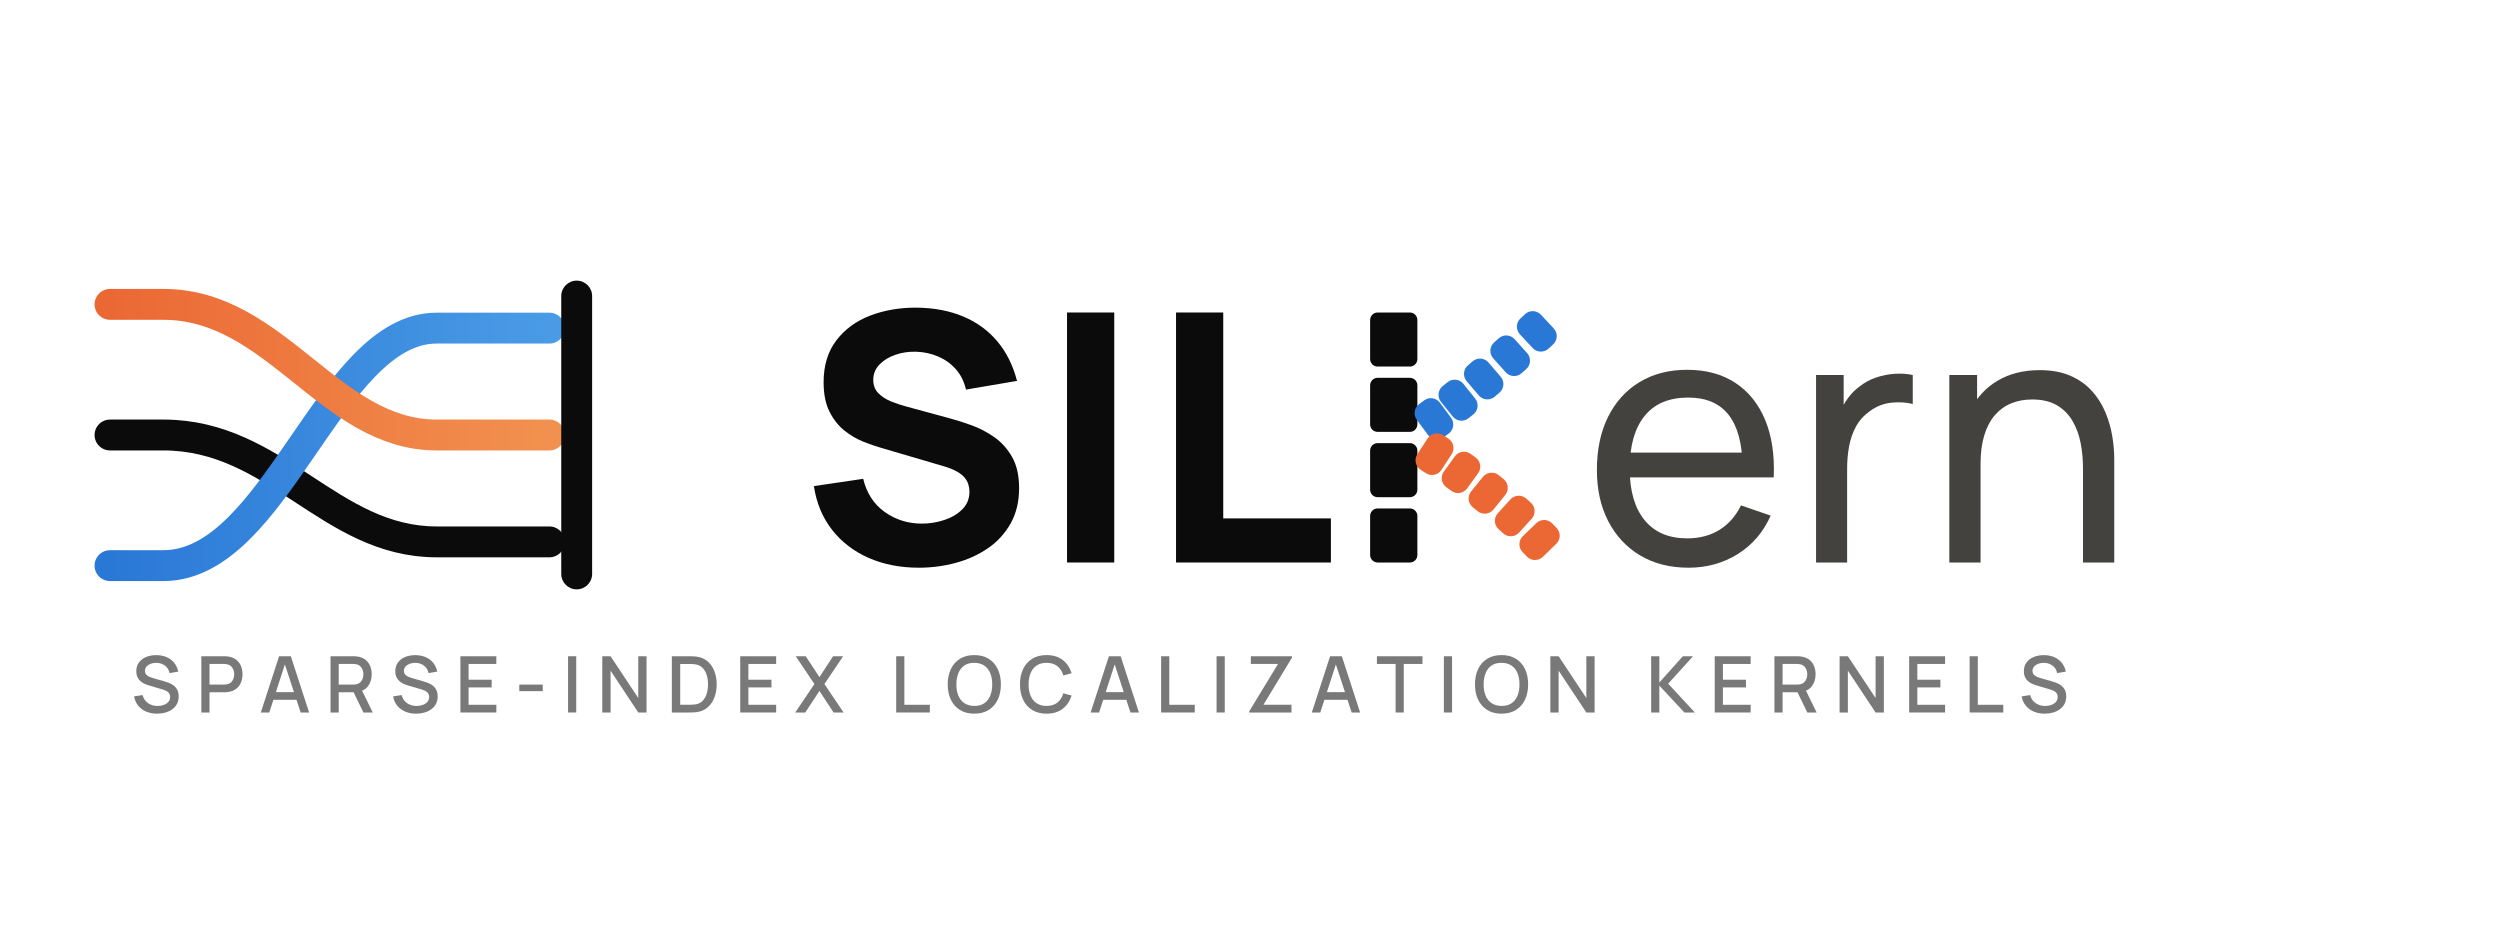
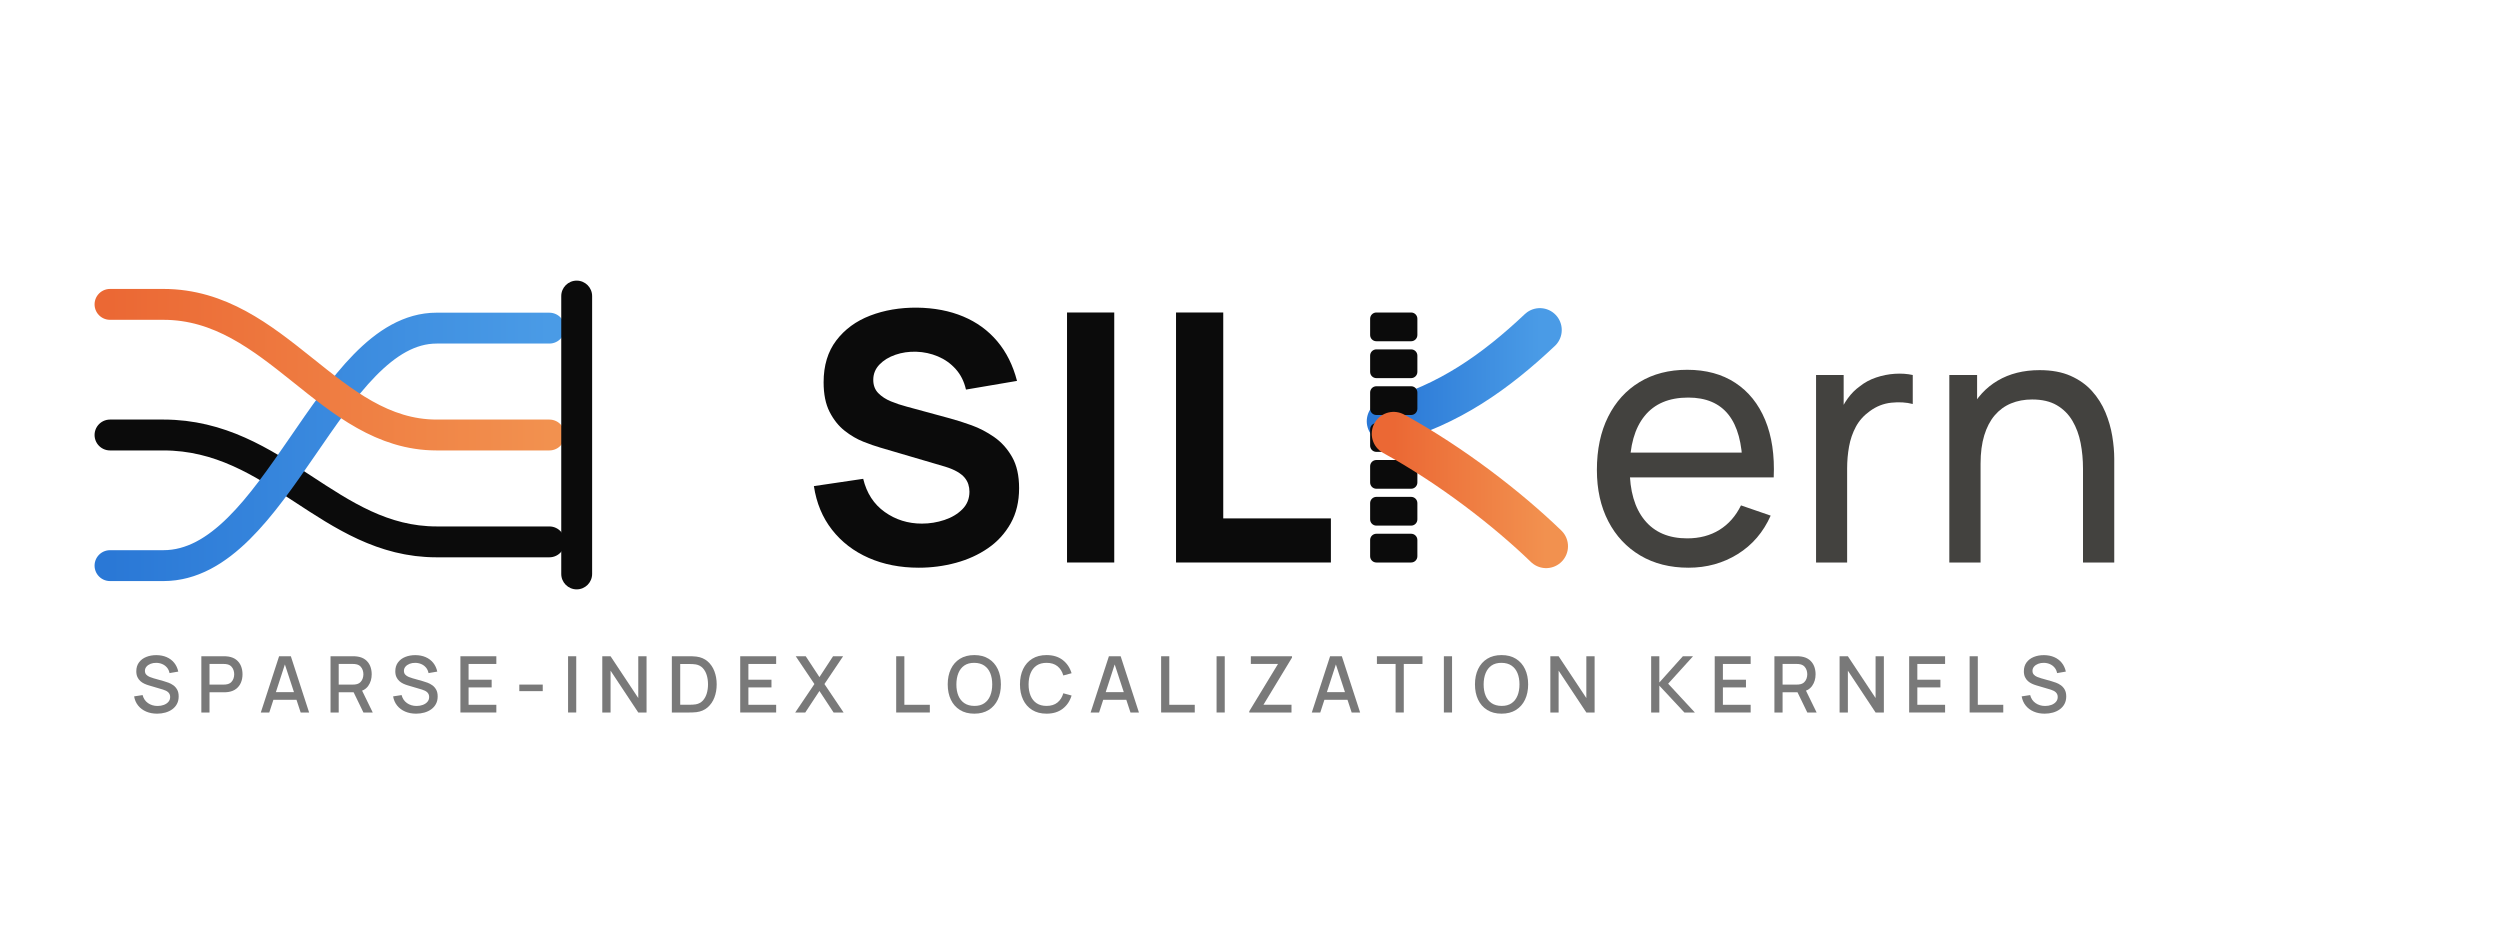
<svg xmlns="http://www.w3.org/2000/svg" viewBox="0 0 400 148" width="400" height="148" role="img" aria-label="SILKern wordmark: the weave mark beside SILKern set in Manrope outlines. The K's stem is typeset ink while its two diagonals are the blue and orange kernel threads, blue passing behind the stem and orange in front. Subline: sparse-index localization kernels.">
  <style>
    .ink   { fill: #0b0b0b; }
    .soft  { fill: #43423f; }
    .sub   { fill: #0b0b0b; fill-opacity: .55; }
    .inkS  { stroke: #0b0b0b; }
    .thread{ fill: none; stroke-width: 5.2; stroke-linecap: round; }
-     .kbB { fill: #2a78d6; }
-     .kbO { fill: #eb6834; }
-     .kb  { animation: kbin .45s cubic-bezier(.3,0,.4,1) both; }
-     @keyframes kbin { from { opacity: 0; } to { opacity: 1; } }
+     .kblue  { fill: none; stroke: url(#gBlue);   stroke-width: 7; stroke-linecap: round; }
+     .korange{ fill: none; stroke: url(#gOrange); stroke-width: 7; stroke-linecap: round; }
    .draw   { stroke-dasharray: 100; stroke-dashoffset: 0; animation: weave 1.5s cubic-bezier(.55,0,.2,1) both; }
    @keyframes weave { from { stroke-dashoffset: 100; } to { stroke-dashoffset: 0; } }
-     @media (prefers-reduced-motion: reduce) { .draw, .kb { animation: none; } }
+     @media (prefers-reduced-motion: reduce) { .draw { animation: none; } }
    @media (prefers-color-scheme: dark) {
      .ink  { fill: #f2f2f0; }
      .soft { fill: #c9c9c6; }
-       .kbB  { fill: #3987e5; }
-       .kbO  { fill: #ee7a42; }
      .sub  { fill: #f2f2f0; }
      .inkS { stroke: #f2f2f0; }
    }
  </style>
  <defs>
    <linearGradient id="gBlue" x1="0" y1="0" x2="1" y2="0">
      <stop offset="0" stop-color="#2a78d6" />
      <stop offset="1" stop-color="#4a9be6" />
    </linearGradient>
    <linearGradient id="gOrange" x1="0" y1="0" x2="1" y2="0">
      <stop offset="0" stop-color="#eb6834" />
      <stop offset="1" stop-color="#f2914f" />
    </linearGradient>
  </defs>
  <g transform="translate(10,24) scale(0.95)">
    <path class="thread inkS draw" pathLength="100" d="M 8 48 H 17 C 36 48, 45 66, 63 66 H 82" />
    <path class="thread draw" pathLength="100" style="animation-delay:.1s" stroke="url(#gBlue)" d="M 8 70 H 17 C 36 70, 45 30, 63 30 H 82" />
    <path class="thread draw" pathLength="100" style="animation-delay:.2s" stroke="url(#gOrange)" d="M 8 26 H 17 C 36 26, 45 48, 63 48 H 82" />
    <rect class="ink" x="84" y="22" width="5.2" height="52" rx="2.6" />
  </g>
  <g transform="translate(128,90)">
    <g transform="translate(0.00,0) scale(0.027778,-0.027778)">
      <path class="ink" d="M684 -30Q524 -30 395.5 26.5Q267 83 184.5 188.5Q102 294 80 440L364 482Q394 358 488.0 291.0Q582 224 702 224Q769 224 832.0 245.0Q895 266 935.5 307.0Q976 348 976 408Q976 430 969.5 450.5Q963 471 948.0 489.0Q933 507 905.5 523.0Q878 539 836 552L462 662Q420 674 364.5 696.0Q309 718 257.0 759.0Q205 800 170.5 867.5Q136 935 136 1038Q136 1183 209.0 1279.0Q282 1375 404.0 1422.0Q526 1469 674 1468Q823 1466 940.0 1417.0Q1057 1368 1136.0 1274.5Q1215 1181 1250 1046L956 996Q940 1066 897.0 1114.0Q854 1162 794.5 1187.0Q735 1212 670 1214Q606 1216 549.5 1196.5Q493 1177 457.5 1140.0Q422 1103 422 1052Q422 1005 451.0 975.5Q480 946 524.0 928.0Q568 910 614 898L864 830Q920 815 988.0 790.5Q1056 766 1118.5 722.5Q1181 679 1221.5 608.0Q1262 537 1262 428Q1262 312 1213.5 225.5Q1165 139 1083.0 82.5Q1001 26 897.5 -2.0Q794 -30 684 -30Z" />
    </g>
    <g transform="translate(38.28,0) scale(0.027778,-0.027778)">
      <path class="ink" d="M160 0V1440H432V0Z" />
    </g>
    <g transform="translate(55.72,0) scale(0.027778,-0.027778)">
      <path class="ink" d="M160 0V1440H432V254H1052V0Z" />
    </g>
    <g transform="translate(86.78,0)">
-       <rect class="ink kb" style="animation-delay:0.00s" x="4.44" y="-40" width="7.56" height="8.65" rx="1.2" />
-       <rect class="ink kb" style="animation-delay:0.07s" x="4.44" y="-29.55" width="7.56" height="8.65" rx="1.2" />
-       <rect class="ink kb" style="animation-delay:0.14s" x="4.44" y="-19.1" width="7.56" height="8.65" rx="1.2" />
-       <rect class="ink kb" style="animation-delay:0.21s" x="4.44" y="-8.65" width="7.56" height="8.65" rx="1.2" />
-       <g transform="translate(31.11,-36.98) rotate(137.0)">
-         <rect class="kb kbB" style="animation-delay:0.30s" x="-2.30" y="-3.30" width="4.6" height="6.6" rx="1.8" />
-       </g>
-       <g transform="translate(26.85,-33.08) rotate(138.1)">
-         <rect class="kb kbB" style="animation-delay:0.38s" x="-2.30" y="-3.30" width="4.6" height="6.6" rx="1.8" />
-       </g>
-       <g transform="translate(22.61,-29.36) rotate(139.5)">
-         <rect class="kb kbB" style="animation-delay:0.46s" x="-2.30" y="-3.30" width="4.6" height="6.6" rx="1.8" />
-       </g>
-       <g transform="translate(18.51,-25.97) rotate(141.3)">
-         <rect class="kb kbB" style="animation-delay:0.54s" x="-2.30" y="-3.30" width="4.6" height="6.6" rx="1.8" />
-       </g>
-       <g transform="translate(14.65,-22.99) rotate(143.6)">
-         <rect class="kb kbB" style="animation-delay:0.62s" x="-2.30" y="-3.30" width="4.6" height="6.6" rx="1.8" />
-       </g>
-       <g transform="translate(14.74,-17.33) rotate(33.1)">
-         <rect class="kb kbO" style="animation-delay:0.75s" x="-2.30" y="-3.30" width="4.6" height="6.6" rx="1.8" />
-       </g>
-       <g transform="translate(18.98,-14.42) rotate(35.9)">
-         <rect class="kb kbO" style="animation-delay:0.83s" x="-2.30" y="-3.30" width="4.6" height="6.6" rx="1.8" />
-       </g>
-       <g transform="translate(23.33,-11.09) rotate(39.0)">
-         <rect class="kb kbO" style="animation-delay:0.91s" x="-2.30" y="-3.30" width="4.6" height="6.6" rx="1.8" />
-       </g>
-       <g transform="translate(27.58,-7.44) rotate(42.3)">
-         <rect class="kb kbO" style="animation-delay:0.99s" x="-2.30" y="-3.30" width="4.6" height="6.6" rx="1.8" />
-       </g>
-       <g transform="translate(31.55,-3.60) rotate(45.9)">
-         <rect class="kb kbO" style="animation-delay:1.07s" x="-2.30" y="-3.30" width="4.6" height="6.6" rx="1.8" />
-       </g>
+       <path class="kblue draw" pathLength="100" style="animation-delay:.3s" d="M 31.6 -37.2 C 24.5 -30.5, 17 -25.2, 7.4 -22.6" />
+       <rect class="ink" x="4.44" y="-40.0" width="7.56" height="4.6" rx="1.0" />
+       <rect class="ink" x="4.44" y="-34.1" width="7.56" height="4.6" rx="1.0" />
+       <rect class="ink" x="4.44" y="-28.2" width="7.56" height="4.6" rx="1.0" />
+       <rect class="ink" x="4.44" y="-22.3" width="7.56" height="4.6" rx="1.0" />
+       <rect class="ink" x="4.44" y="-16.4" width="7.56" height="4.6" rx="1.0" />
+       <rect class="ink" x="4.44" y="-10.5" width="7.56" height="4.6" rx="1.0" />
+       <rect class="ink" x="4.44" y="-4.6" width="7.56" height="4.6" rx="1.0" />
+       <path class="korange draw" pathLength="100" style="animation-delay:.42s" d="M 8.2 -20.6 C 17.5 -15.5, 26.5 -8.5, 32.6 -2.6" />
    </g>
    <g transform="translate(125.28,0) scale(0.027778,-0.027778)">
      <path class="soft" d="M608 -30Q448.5 -30 330.0 40.25Q211.5 110.5 145.75 237.25Q80 364 80 533Q80 710 144.75 839.5Q209.5 969 326.25 1039.5Q443 1110 600 1110Q762.5 1110 877.0 1035.0Q991.5 960 1049.25 821.0Q1107 682 1098.5 490H919V554Q916 753 838.0 851.5Q760 950 606 950Q440.5 950 354.75 844.0Q269 738 269 540Q269 349 354.75 244.0Q440.5 139 600 139Q707 139 786.0 188.0Q865 237 910 329L1081 270Q1017.5 127 891.25 48.5Q765 -30 608 -30ZM209 490V633H1007V490Z" />
    </g>
    <g transform="translate(158.68,0) scale(0.027778,-0.027778)">
      <path class="soft" d="M140 0V1080H299V819L273 853Q292 903 322.5 945.0Q353 987 391 1014Q432.5 1047.5 485.75 1065.5Q539 1083.5 594.0 1087.0Q649 1090.5 697 1080V913Q641 927.5 573.75 920.5Q506.5 913.5 450 872Q397.5 834.5 369.25 781.75Q341 729 330.0 667.5Q319 606 319 542V0Z" />
    </g>
    <g transform="translate(180.03,0) scale(0.027778,-0.027778)">
      <path class="soft" d="M909 0V541Q909 617.5 895.25 688.5Q881.5 759.5 848.0 816.25Q814.5 873 758.0 906.0Q701.5 939 616 939Q549 939 494.25 916.25Q439.5 893.5 400.5 847.75Q361.5 802 340.25 732.5Q319 663 319 569L202 605Q202 761.5 258.5 874.25Q315 987 417.5 1047.5Q520 1108 659 1108Q763.5 1108 837.75 1075.0Q912 1042 961.0 987.25Q1010 932.5 1038.0 865.25Q1066 798 1077.5 728.25Q1089 658.5 1089 597V0ZM139 0V1080H299V791H319V0Z" />
    </g>
  </g>
  <g transform="translate(21,114)">
    <g transform="translate(0.00,0) scale(0.00625,-0.00625)">
      <path class="sub" d="M662.001 -30Q506.668 -30 382.167 23.5Q257.667 77 177.167 176.334Q96.667 275.668 73.334 412.668L290.671 446.002Q323.671 314.003 428.67 240.67Q533.67 167.337 674.002 167.337Q760.667 167.337 834 194.67Q907.333 222.003 951.666 273.502Q995.999 325.001 995.999 397.334Q995.999 436.333 982.666 466.332Q969.333 496.332 945.5 518.498Q921.667 540.665 888.334 557.331Q855.001 573.998 815.335 585.998L446.001 695.331Q392.002 710.998 336.168 736.664Q280.335 762.331 233.668 803.664Q187.001 844.997 158.167 906.664Q129.334 968.331 129.334 1055.999Q129.334 1189.333 197.834 1281.833Q266.334 1374.333 383.001 1421.833Q499.668 1469.333 644.668 1468.667Q791.002 1467.333 906.335 1417.333Q1021.669 1367.333 1098.169 1273.5Q1174.669 1179.667 1204.003 1047.333L979.999 1008.666Q964.665 1090.332 915.999 1148.831Q867.333 1207.331 796 1238.664Q724.667 1269.996 642.002 1271.33Q561.669 1272.663 495.503 1246.664Q429.337 1220.664 389.671 1173.998Q350.004 1127.332 350.004 1065.999Q350.004 1006 384.837 969.167Q419.67 932.334 471.337 910.834Q523.003 889.335 574.002 875.335L840.001 800.002Q890.002 786.335 953.669 762.835Q1017.336 739.335 1076.836 697.002Q1136.336 654.668 1175.169 585.501Q1214.003 516.335 1214.003 410.668Q1214.003 302.334 1170.003 219.667Q1126.002 137 1049.335 81.667Q972.668 26.333 873.001 -1.833Q773.335 -30 662.001 -30Z" />
    </g>
    <g transform="translate(10.34,0) scale(0.00625,-0.00625)">
      <path class="sub" d="M140 0V1440H722.002Q743.002 1440 774.002 1438.5Q805.002 1437 832.669 1432Q953.336 1413.333 1033.836 1350.166Q1114.336 1287 1154.17 1191.166Q1194.003 1095.333 1194.003 978.666Q1194.003 861.999 1153.836 766.165Q1113.67 670.332 1033.169 607.165Q952.669 543.998 832.669 525.332Q805.002 521.332 773.669 519.332Q742.335 517.332 722.002 517.332H349.337V0ZM349.337 714.668H714.001Q733.668 714.668 758.168 716.668Q782.668 718.668 804.668 724.002Q869.001 739.335 907.834 779.668Q946.666 820.001 963.999 872.834Q981.332 925.667 981.332 978.666Q981.332 1031.665 963.999 1084.498Q946.666 1137.33 907.834 1177.663Q869.001 1217.997 804.668 1233.33Q782.668 1238.997 758.168 1240.83Q733.668 1242.663 714.001 1242.663H349.337Z" />
    </g>
    <g transform="translate(20.48,0) scale(0.00625,-0.00625)">
      <path class="sub" d="M40 0 507.998 1440H808.671L1276.67 0H1059.999L628.668 1313.997H683.335L256.671 0ZM282.668 324.665V520.669H1034.668V324.665Z" />
    </g>
    <g transform="translate(31.01,0) scale(0.00625,-0.00625)">
      <path class="sub" d="M140 0V1440H722.002Q743.002 1440 774.002 1438.5Q805.002 1437 832.669 1432Q953.336 1413.333 1033.836 1350.166Q1114.336 1287 1154.17 1191.166Q1194.003 1095.333 1194.003 978.666Q1194.003 806.665 1106.003 682.332Q1018.003 557.998 842.002 527.331L756.666 517.332H349.337V0ZM981.998 0 697.998 586 908.669 640 1220.669 0ZM349.337 714.668H714.001Q733.668 714.668 758.168 716.668Q782.668 718.668 804.668 724.002Q869.001 739.335 907.834 779.668Q946.666 820.001 963.999 872.834Q981.332 925.667 981.332 978.666Q981.332 1031.665 963.999 1084.498Q946.666 1137.33 907.834 1177.663Q869.001 1217.997 804.668 1233.33Q782.668 1238.997 758.168 1240.83Q733.668 1242.663 714.001 1242.663H349.337Z" />
    </g>
    <g transform="translate(41.44,0) scale(0.00625,-0.00625)">
      <path class="sub" d="M662.001 -30Q506.668 -30 382.167 23.5Q257.667 77 177.167 176.334Q96.667 275.668 73.334 412.668L290.671 446.002Q323.671 314.003 428.67 240.67Q533.67 167.337 674.002 167.337Q760.667 167.337 834 194.67Q907.333 222.003 951.666 273.502Q995.999 325.001 995.999 397.334Q995.999 436.333 982.666 466.332Q969.333 496.332 945.5 518.498Q921.667 540.665 888.334 557.331Q855.001 573.998 815.335 585.998L446.001 695.331Q392.002 710.998 336.168 736.664Q280.335 762.331 233.668 803.664Q187.001 844.997 158.167 906.664Q129.334 968.331 129.334 1055.999Q129.334 1189.333 197.834 1281.833Q266.334 1374.333 383.001 1421.833Q499.668 1469.333 644.668 1468.667Q791.002 1467.333 906.335 1417.333Q1021.669 1367.333 1098.169 1273.5Q1174.669 1179.667 1204.003 1047.333L979.999 1008.666Q964.665 1090.332 915.999 1148.831Q867.333 1207.331 796 1238.664Q724.667 1269.996 642.002 1271.33Q561.669 1272.663 495.503 1246.664Q429.337 1220.664 389.671 1173.998Q350.004 1127.332 350.004 1065.999Q350.004 1006 384.837 969.167Q419.67 932.334 471.337 910.834Q523.003 889.335 574.002 875.335L840.001 800.002Q890.002 786.335 953.669 762.835Q1017.336 739.335 1076.836 697.002Q1136.336 654.668 1175.169 585.501Q1214.003 516.335 1214.003 410.668Q1214.003 302.334 1170.003 219.667Q1126.002 137 1049.335 81.667Q972.668 26.333 873.001 -1.833Q773.335 -30 662.001 -30Z" />
    </g>
    <g transform="translate(51.79,0) scale(0.00625,-0.00625)">
      <path class="sub" d="M140 0V1440H1060.001V1242.663H349.337V839.336H940.001V641.999H349.337V197.337H1060.001V0Z" />
    </g>
    <g transform="translate(61.34,0) scale(0.00625,-0.00625)">
      <path class="sub" d="M120 546.665V714.668H720V546.665Z" />
    </g>
    <g transform="translate(68.89,0) scale(0.00625,-0.00625)">
      <path class="sub" d="M160 0V1440H369.337V0Z" />
    </g>
    <g transform="translate(74.49,0) scale(0.00625,-0.00625)">
      <path class="sub" d="M140 0V1440H352.004L1061.332 370.007V1440H1273.336V0H1061.332L352.004 1070.66V0Z" />
    </g>
    <g transform="translate(85.62,0) scale(0.00625,-0.00625)">
      <path class="sub" d="M140 0V1440H591.334Q611.334 1440 665.667 1439.0Q720.001 1438 770 1431.333Q939.001 1409.667 1054.501 1310Q1170.001 1210.333 1229.002 1056.833Q1288.002 903.333 1288.002 720Q1288.002 536.333 1229.002 382.833Q1170.001 229.333 1054.501 129.833Q939.001 30.333 770 8.667Q720.334 2.333 665.501 1.167Q610.667 0 591.334 0ZM354.004 198.67H591.334Q625.334 198.67 672.167 200.67Q719 202.67 754.667 209.337Q864.666 230.003 933.166 304.503Q1001.665 379.003 1033.831 487.835Q1065.998 596.668 1065.998 720Q1065.998 846.666 1033.165 955.498Q1000.332 1064.331 931.499 1137.497Q862.666 1210.663 754.667 1230.663Q719 1237.997 671.667 1239.663Q624.334 1241.33 591.334 1241.33H354.004Z" />
    </g>
    <g transform="translate(96.56,0) scale(0.00625,-0.00625)">
      <path class="sub" d="M140 0V1440H1060.001V1242.663H349.337V839.336H940.001V641.999H349.337V197.337H1060.001V0Z" />
    </g>
    <g transform="translate(106.11,0) scale(0.00625,-0.00625)">
      <path class="sub" d="M20 0 511.333 728.667 33.333 1440H289.338L640.002 906.003L988.666 1440H1246.004L768.005 728.667L1258.004 0H1001.999L640.002 550.663L277.338 0Z" />
    </g>
    <g transform="translate(121.39,0) scale(0.00625,-0.00625)">
      <path class="sub" d="M160 0V1440H369.337V197.337H1021.335V0Z" />
    </g>
    <g transform="translate(130.26,0) scale(0.00625,-0.00625)">
      <path class="sub" d="M740.668 -30Q525.001 -30 372.834 64.667Q220.667 159.333 140.334 328.333Q60 497.333 60 720Q60 942.667 140.334 1111.667Q220.667 1280.667 372.834 1375.333Q525.001 1470 740.668 1470Q956.334 1470 1108.501 1375.333Q1260.668 1280.667 1341.002 1111.667Q1421.335 942.667 1421.335 720Q1421.335 497.333 1341.002 328.333Q1260.668 159.333 1108.501 64.667Q956.334 -30 740.668 -30ZM740.668 168.67Q893.667 167.337 995.499 236.503Q1097.332 305.669 1148.332 430.335Q1199.331 555.001 1199.331 720Q1199.331 884.999 1148.332 1008.498Q1097.332 1131.997 995.499 1200.997Q893.667 1269.996 740.668 1271.33Q587.669 1272.663 486.169 1203.664Q384.67 1134.664 333.67 1009.832Q282.671 884.999 282.004 720Q281.337 555.001 332.337 431.668Q383.337 308.336 485.503 239.17Q587.669 170.004 740.668 168.67Z" />
    </g>
    <g transform="translate(141.82,0) scale(0.00625,-0.00625)">
      <path class="sub" d="M740.668 -30Q525.001 -30 372.834 64.667Q220.667 159.333 140.334 328.333Q60 497.333 60 720Q60 942.667 140.334 1111.667Q220.667 1280.667 372.834 1375.333Q525.001 1470 740.668 1470Q990.001 1470 1153.668 1344.167Q1317.335 1218.334 1381.335 1005.334L1169.331 947.999Q1126.665 1098.998 1019.499 1185.164Q912.333 1271.33 740.668 1271.33Q587.669 1271.33 485.836 1202.33Q384.003 1133.331 332.67 1009.165Q281.337 884.999 280.671 720Q280.004 555.001 331.337 431.002Q382.67 307.003 485.169 237.836Q587.669 168.67 740.668 168.67Q912.333 168.67 1019.499 255.336Q1126.665 342.002 1169.331 492.001L1381.335 434.666Q1317.335 221.666 1153.668 95.833Q990.001 -30 740.668 -30Z" />
    </g>
    <g transform="translate(153.25,0) scale(0.00625,-0.00625)">
      <path class="sub" d="M40 0 507.998 1440H808.671L1276.67 0H1059.999L628.668 1313.997H683.335L256.671 0ZM282.668 324.665V520.669H1034.668V324.665Z" />
    </g>
    <g transform="translate(163.78,0) scale(0.00625,-0.00625)">
      <path class="sub" d="M160 0V1440H369.337V197.337H1021.335V0Z" />
    </g>
    <g transform="translate(172.65,0) scale(0.00625,-0.00625)">
      <path class="sub" d="M160 0V1440H369.337V0Z" />
    </g>
    <g transform="translate(178.26,0) scale(0.00625,-0.00625)">
      <path class="sub" d="M100 0V32.667L835.33 1242.663H140.001V1440H1194.004V1406L462.674 198.004H1180.67V0Z" />
    </g>
    <g transform="translate(188.64,0) scale(0.00625,-0.00625)">
      <path class="sub" d="M40 0 507.998 1440H808.671L1276.67 0H1059.999L628.668 1313.997H683.335L256.671 0ZM282.668 324.665V520.669H1034.668V324.665Z" />
    </g>
    <g transform="translate(199.18,0) scale(0.00625,-0.00625)">
      <path class="sub" d="M498.665 0V1242.663H20V1440H1186.667V1242.663H708.002V0Z" />
    </g>
    <g transform="translate(209.02,0) scale(0.00625,-0.00625)">
      <path class="sub" d="M160 0V1440H369.337V0Z" />
    </g>
    <g transform="translate(214.62,0) scale(0.00625,-0.00625)">
      <path class="sub" d="M740.668 -30Q525.001 -30 372.834 64.667Q220.667 159.333 140.334 328.333Q60 497.333 60 720Q60 942.667 140.334 1111.667Q220.667 1280.667 372.834 1375.333Q525.001 1470 740.668 1470Q956.334 1470 1108.501 1375.333Q1260.668 1280.667 1341.002 1111.667Q1421.335 942.667 1421.335 720Q1421.335 497.333 1341.002 328.333Q1260.668 159.333 1108.501 64.667Q956.334 -30 740.668 -30ZM740.668 168.67Q893.667 167.337 995.499 236.503Q1097.332 305.669 1148.332 430.335Q1199.331 555.001 1199.331 720Q1199.331 884.999 1148.332 1008.498Q1097.332 1131.997 995.499 1200.997Q893.667 1269.996 740.668 1271.33Q587.669 1272.663 486.169 1203.664Q384.67 1134.664 333.67 1009.832Q282.671 884.999 282.004 720Q281.337 555.001 332.337 431.668Q383.337 308.336 485.503 239.17Q587.669 170.004 740.668 168.67Z" />
    </g>
    <g transform="translate(226.18,0) scale(0.00625,-0.00625)">
      <path class="sub" d="M140 0V1440H352.004L1061.332 370.007V1440H1273.336V0H1061.332L352.004 1070.66V0Z" />
    </g>
    <g transform="translate(242.31,0) scale(0.00625,-0.00625)">
      <path class="sub" d="M140 0V1440H349.337V768L952 1440H1212.005L575.34 737.333L1258.671 0H990.666L349.337 687.998V0Z" />
    </g>
    <g transform="translate(252.48,0) scale(0.00625,-0.00625)">
      <path class="sub" d="M140 0V1440H1060.001V1242.663H349.337V839.336H940.001V641.999H349.337V197.337H1060.001V0Z" />
    </g>
    <g transform="translate(262.03,0) scale(0.00625,-0.00625)">
      <path class="sub" d="M140 0V1440H722.002Q743.002 1440 774.002 1438.5Q805.002 1437 832.669 1432Q953.336 1413.333 1033.836 1350.166Q1114.336 1287 1154.17 1191.166Q1194.003 1095.333 1194.003 978.666Q1194.003 806.665 1106.003 682.332Q1018.003 557.998 842.002 527.331L756.666 517.332H349.337V0ZM981.998 0 697.998 586 908.669 640 1220.669 0ZM349.337 714.668H714.001Q733.668 714.668 758.168 716.668Q782.668 718.668 804.668 724.002Q869.001 739.335 907.834 779.668Q946.666 820.001 963.999 872.834Q981.332 925.667 981.332 978.666Q981.332 1031.665 963.999 1084.498Q946.666 1137.33 907.834 1177.663Q869.001 1217.997 804.668 1233.33Q782.668 1238.997 758.168 1240.83Q733.668 1242.663 714.001 1242.663H349.337Z" />
    </g>
    <g transform="translate(272.46,0) scale(0.00625,-0.00625)">
      <path class="sub" d="M140 0V1440H352.004L1061.332 370.007V1440H1273.336V0H1061.332L352.004 1070.66V0Z" />
    </g>
    <g transform="translate(283.59,0) scale(0.00625,-0.00625)">
      <path class="sub" d="M140 0V1440H1060.001V1242.663H349.337V839.336H940.001V641.999H349.337V197.337H1060.001V0Z" />
    </g>
    <g transform="translate(293.14,0) scale(0.00625,-0.00625)">
      <path class="sub" d="M160 0V1440H369.337V197.337H1021.335V0Z" />
    </g>
    <g transform="translate(302.01,0) scale(0.00625,-0.00625)">
      <path class="sub" d="M662.001 -30Q506.668 -30 382.167 23.5Q257.667 77 177.167 176.334Q96.667 275.668 73.334 412.668L290.671 446.002Q323.671 314.003 428.67 240.67Q533.67 167.337 674.002 167.337Q760.667 167.337 834 194.67Q907.333 222.003 951.666 273.502Q995.999 325.001 995.999 397.334Q995.999 436.333 982.666 466.332Q969.333 496.332 945.5 518.498Q921.667 540.665 888.334 557.331Q855.001 573.998 815.335 585.998L446.001 695.331Q392.002 710.998 336.168 736.664Q280.335 762.331 233.668 803.664Q187.001 844.997 158.167 906.664Q129.334 968.331 129.334 1055.999Q129.334 1189.333 197.834 1281.833Q266.334 1374.333 383.001 1421.833Q499.668 1469.333 644.668 1468.667Q791.002 1467.333 906.335 1417.333Q1021.669 1367.333 1098.169 1273.5Q1174.669 1179.667 1204.003 1047.333L979.999 1008.666Q964.665 1090.332 915.999 1148.831Q867.333 1207.331 796 1238.664Q724.667 1269.996 642.002 1271.33Q561.669 1272.663 495.503 1246.664Q429.337 1220.664 389.671 1173.998Q350.004 1127.332 350.004 1065.999Q350.004 1006 384.837 969.167Q419.67 932.334 471.337 910.834Q523.003 889.335 574.002 875.335L840.001 800.002Q890.002 786.335 953.669 762.835Q1017.336 739.335 1076.836 697.002Q1136.336 654.668 1175.169 585.501Q1214.003 516.335 1214.003 410.668Q1214.003 302.334 1170.003 219.667Q1126.002 137 1049.335 81.667Q972.668 26.333 873.001 -1.833Q773.335 -30 662.001 -30Z" />
    </g>
  </g>
</svg>
